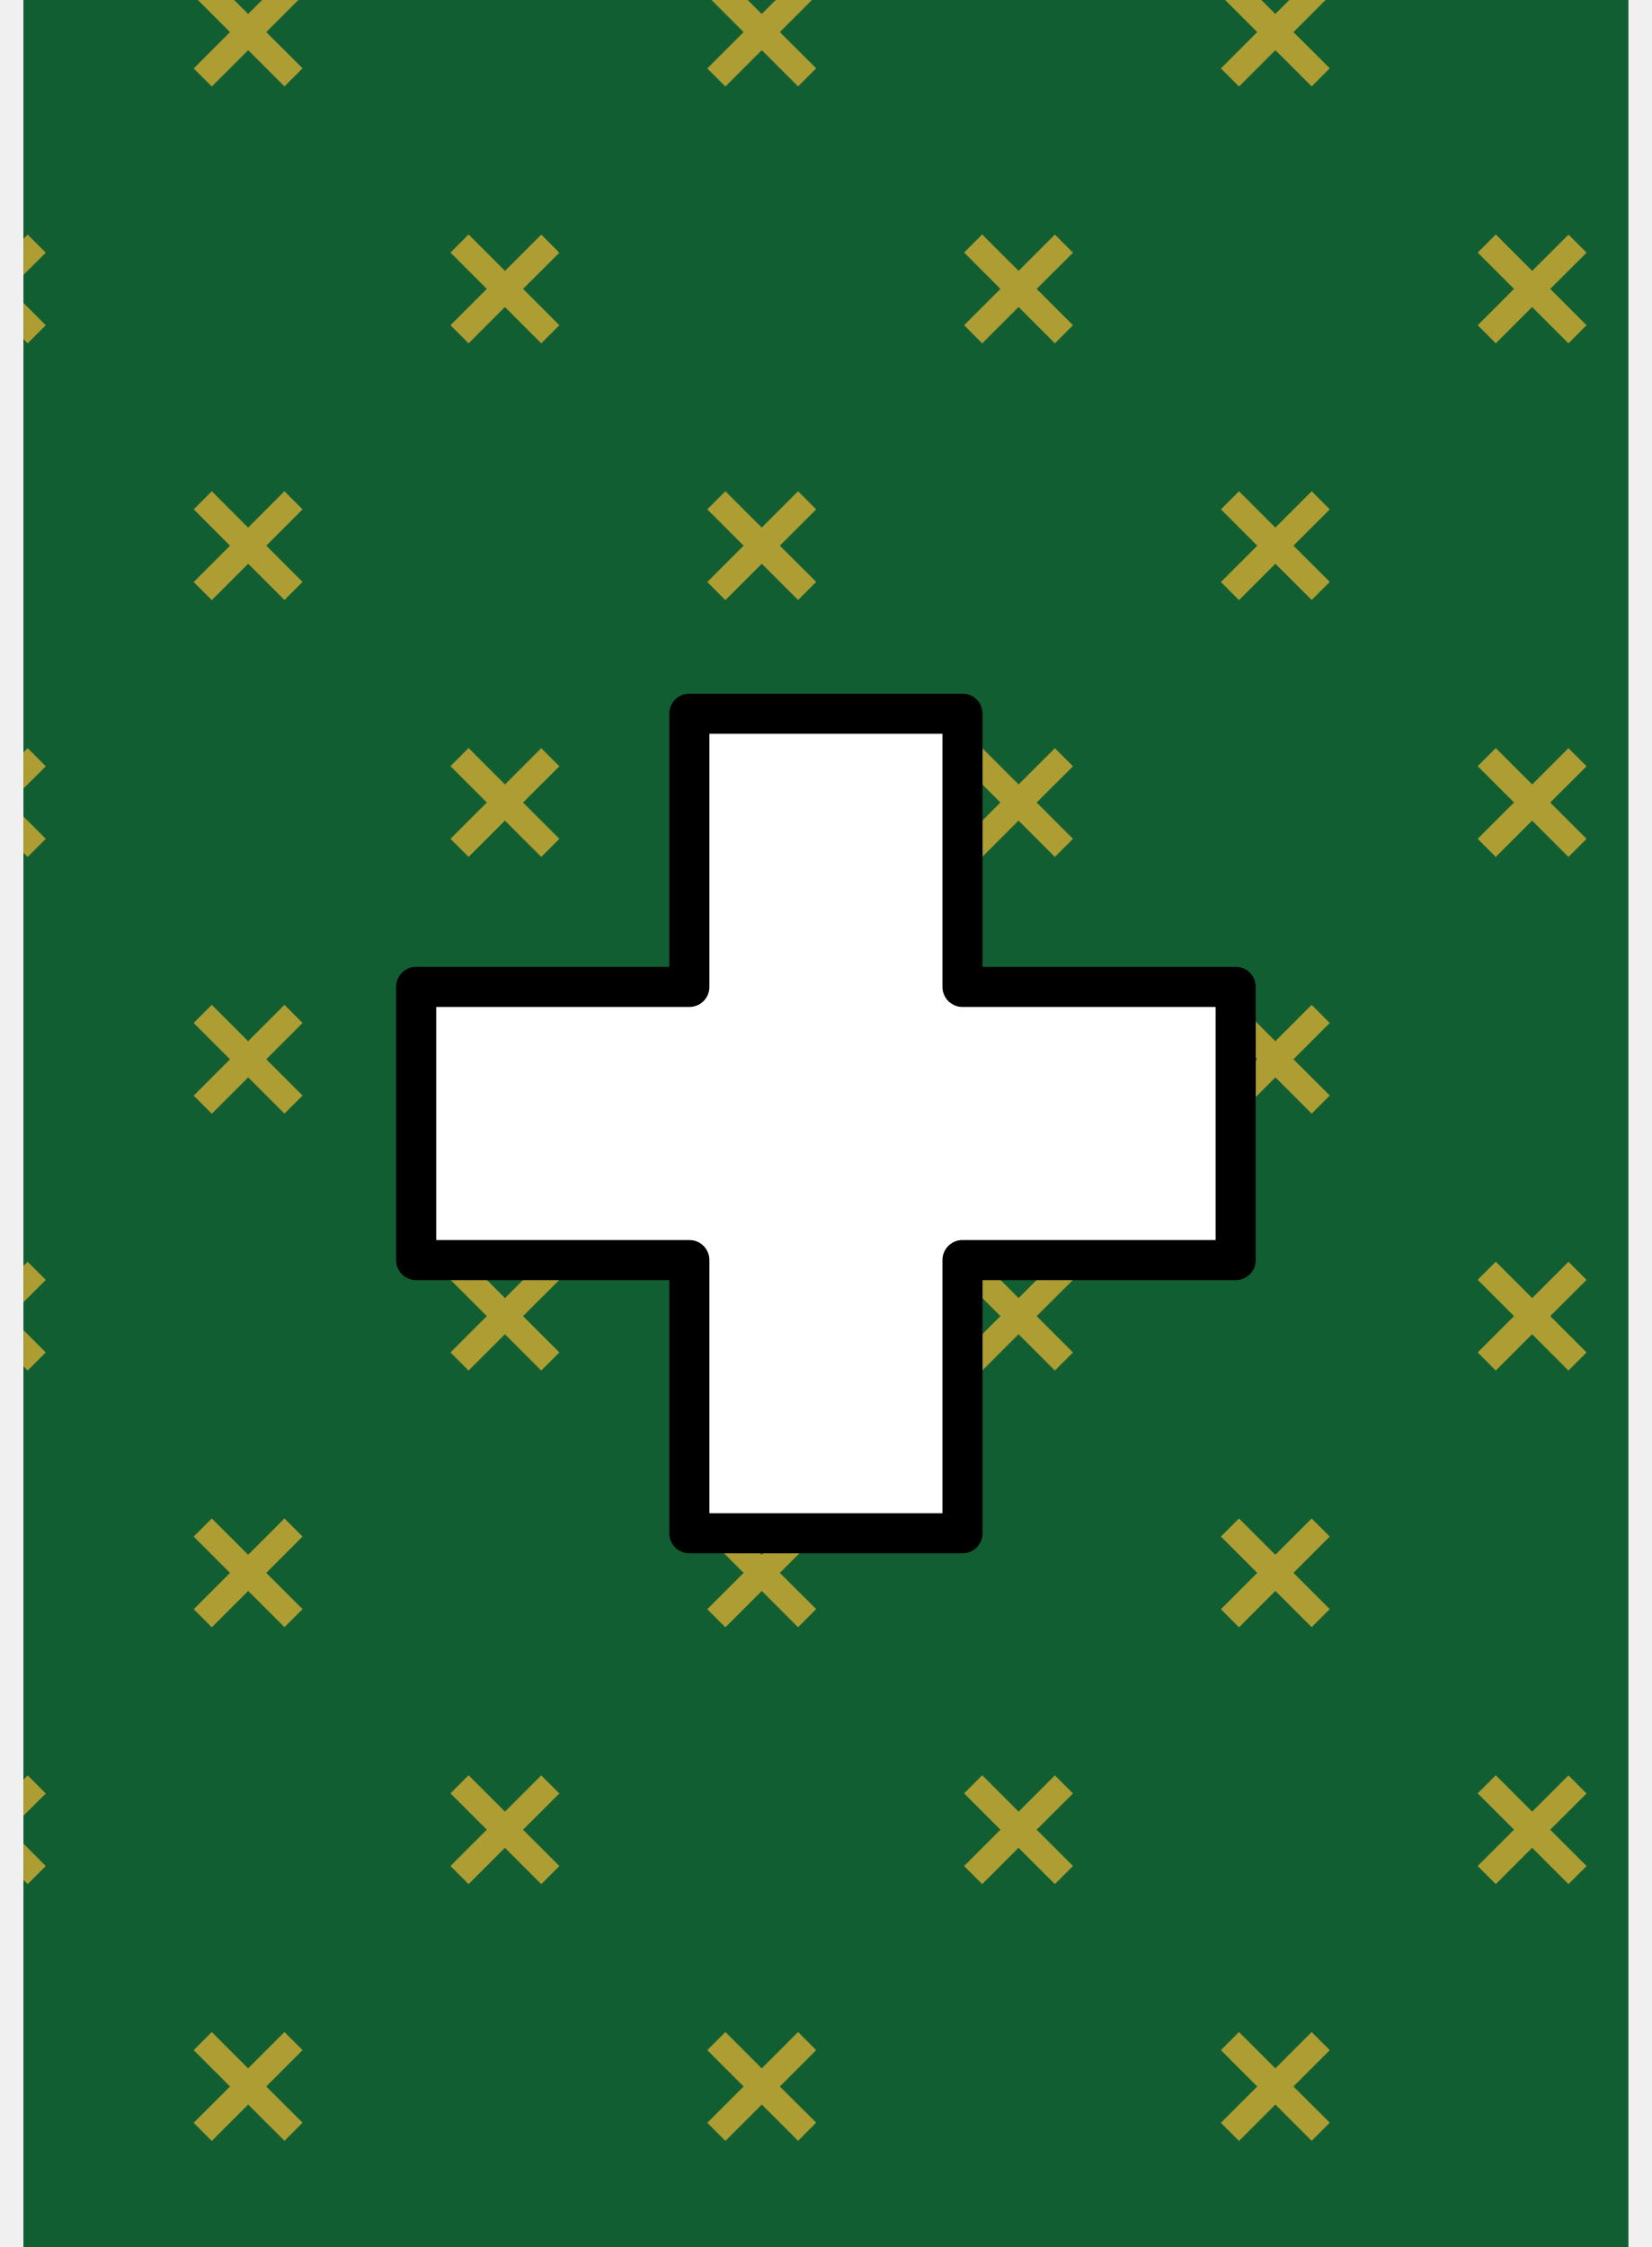
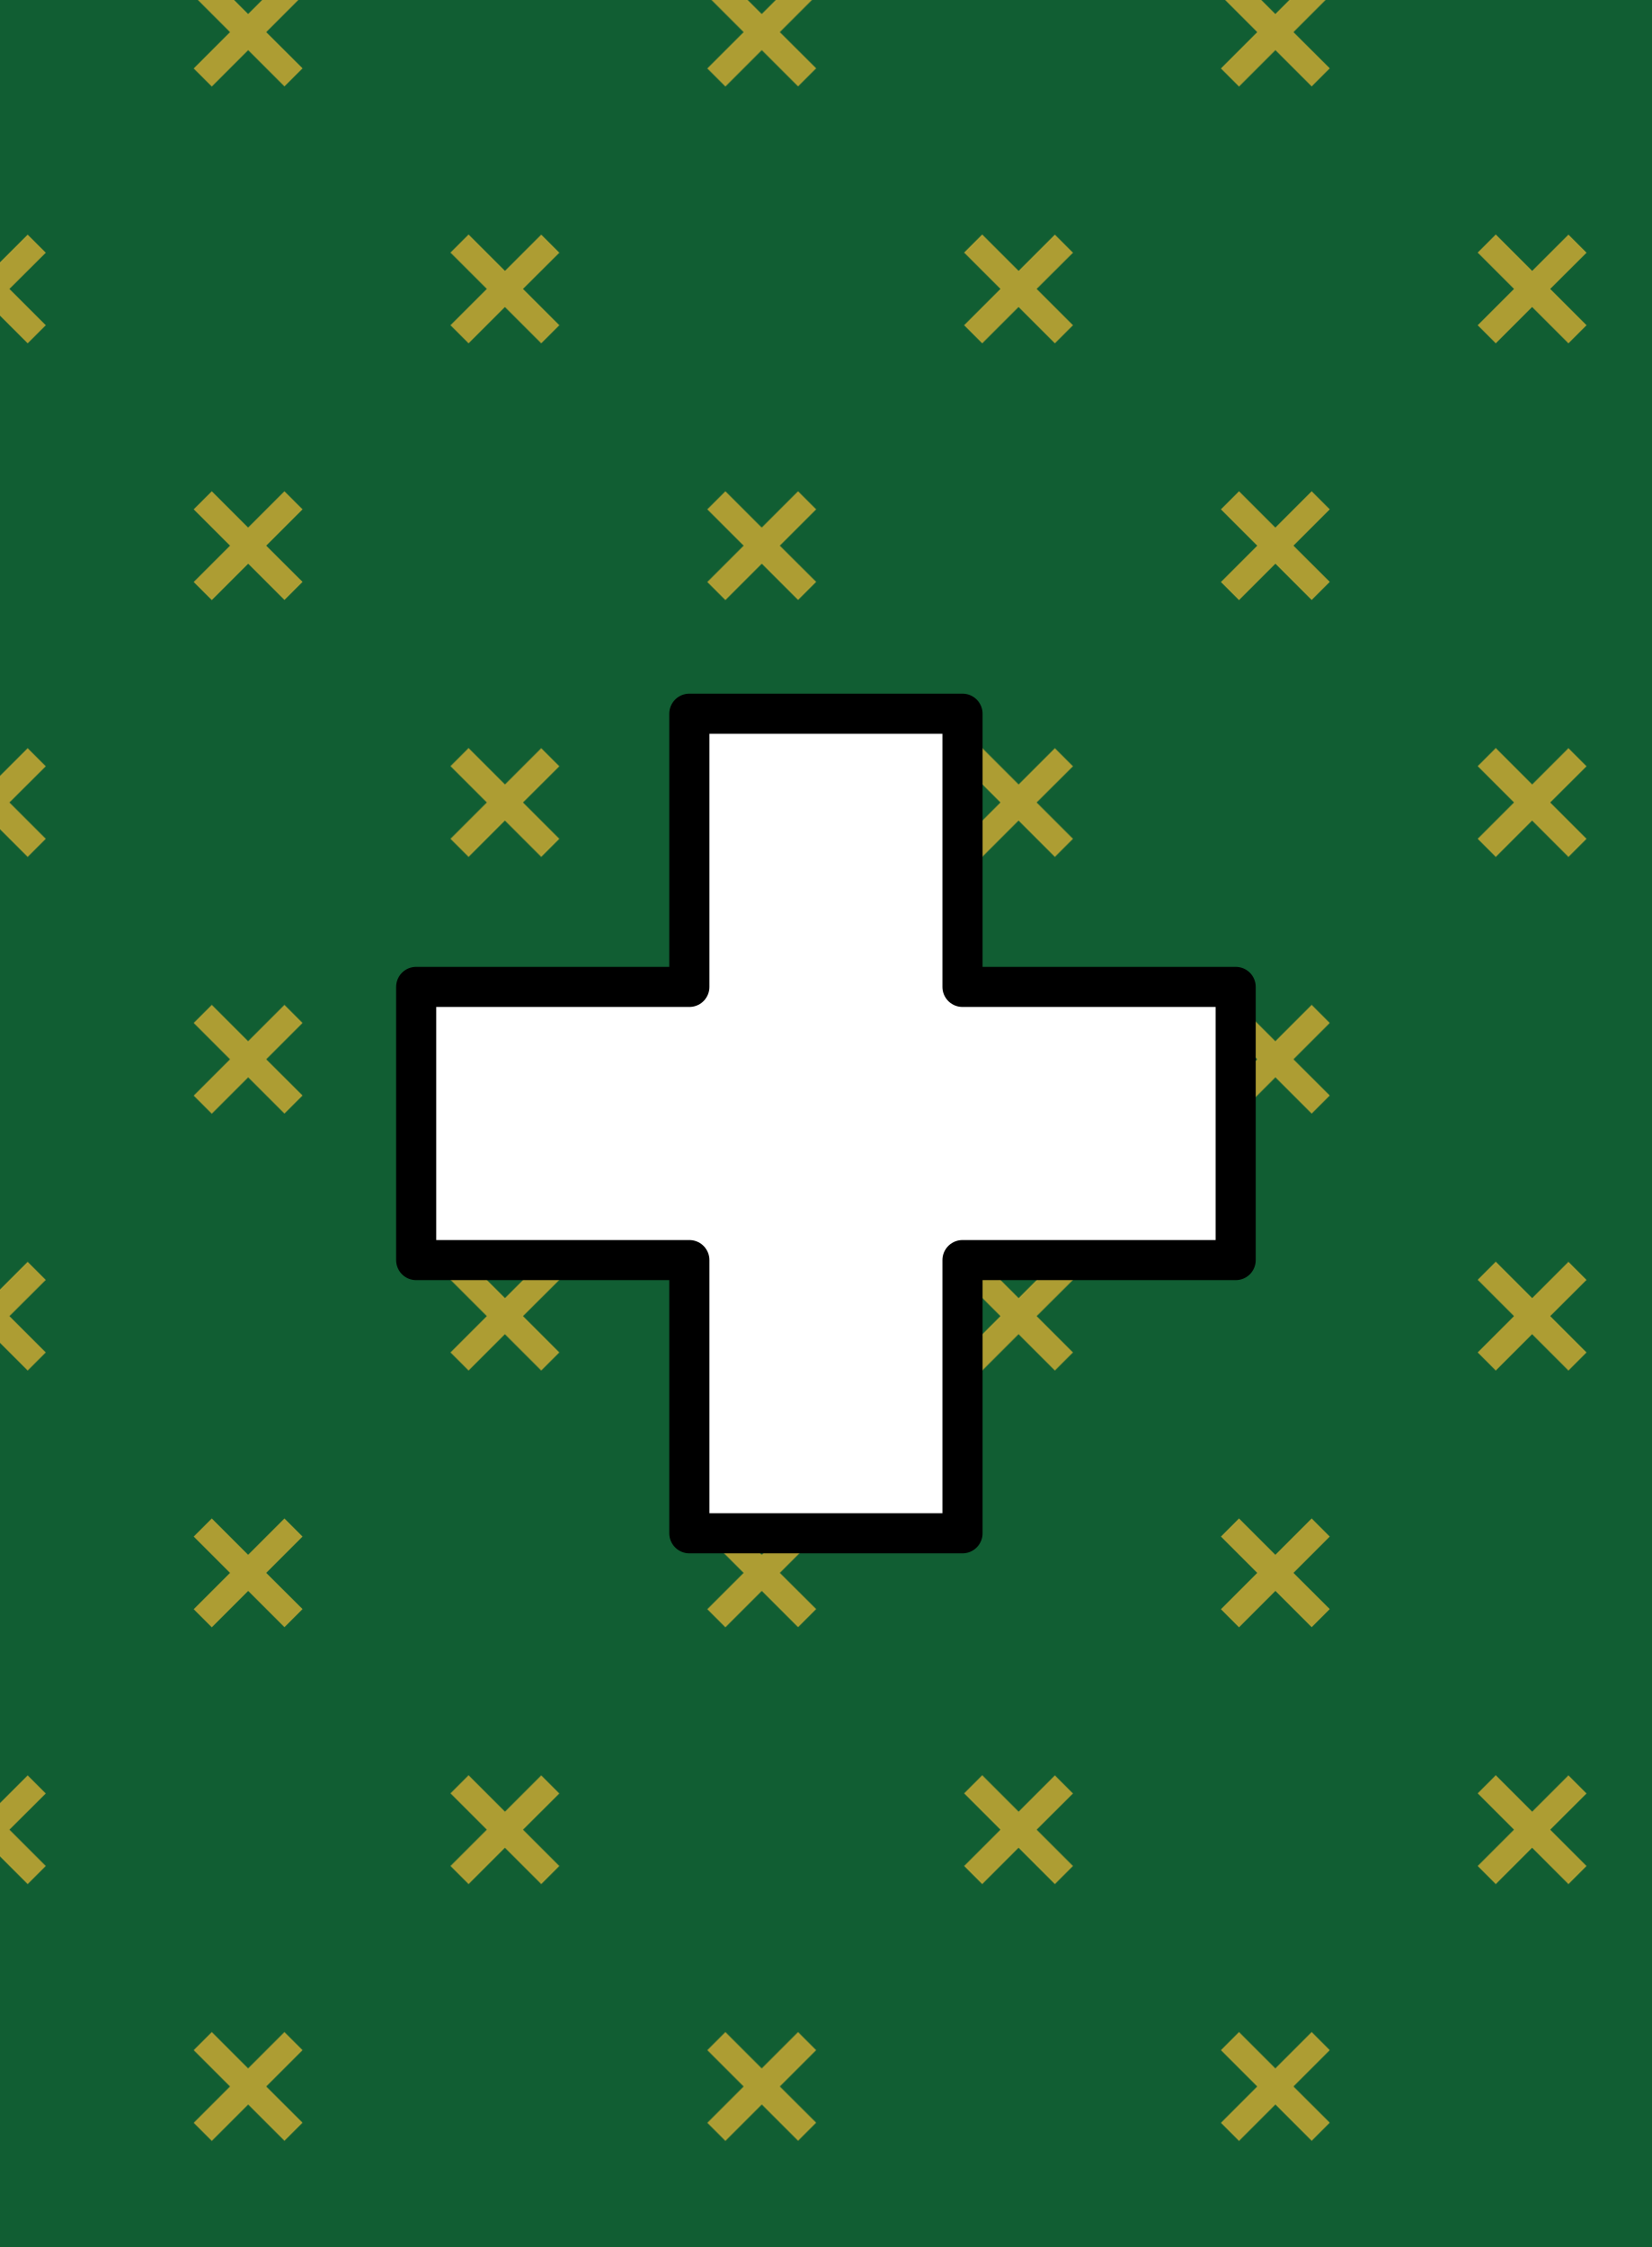
<svg xmlns="http://www.w3.org/2000/svg" width="816px" height="1110px" viewBox="-2.5 -7.5 25 35" version="1.1">
  <defs>
    <pattern id="pattern" x="5" y="5" width="40" height="40" patternUnits="userSpaceOnUse" patternTransform="scale(0.2 0.2)">
      <g id="Page-1" fill="none" fill-rule="evenodd">
        <g id="Artboard-5" fill="#ad9d33">
          <path id="Combined-Shape" d="M0 38.59l2.83-2.83 1.41 1.41L1.41 40H0v-1.41zM0 1.4l2.83 2.83 1.41-1.41L1.41 0H0v1.41zM38.59 40l-2.83-2.83 1.41-1.41L40 38.59V40h-1.41zM40 1.41l-2.83 2.83-1.41-1.41L38.59 0H40v1.41zM20 18.6l2.83-2.83 1.41 1.41L21.41 20l2.83 2.83-1.41 1.41L20 21.41l-2.83 2.83-1.41-1.41L18.59 20l-2.83-2.83 1.41-1.41L20 18.59z" />
        </g>
      </g>
    </pattern>
  </defs>
-   <rect x="-2.5" y="-7.5" width="25" height="35" stroke="none" style="fill: #115e33" />
-   <rect x="-2.5" y="-7.5" width="25" height="35" stroke="none" stroke-width="5px" fill="url(#pattern)" />
+   <rect x="-3.5" y="-8.5" width="27" height="37" stroke="none" style="fill: #115e33" />
+   <rect x="-3.5" y="-8.5" width="27" height="37" stroke="none" stroke-width="5px" fill="url(#pattern)" />
  <g transform="translate(-2.5,-2.5)">
    <g transform="scale(1.25,1.25)">
      <path stroke-linejoin="round" stroke-width="0.5" fill="white" stroke="black" d="M 8.298 8.298 L 8.298 4.894 L 11.702 4.894 L 11.702 8.298 L 15.106 8.298 L 15.106 11.702 L 11.702 11.702 L 11.702 15.106 L 8.298 15.106 L 8.298 11.702 L 4.894 11.702 L 4.894 8.298 Z  " />
    </g>
  </g>
</svg>
